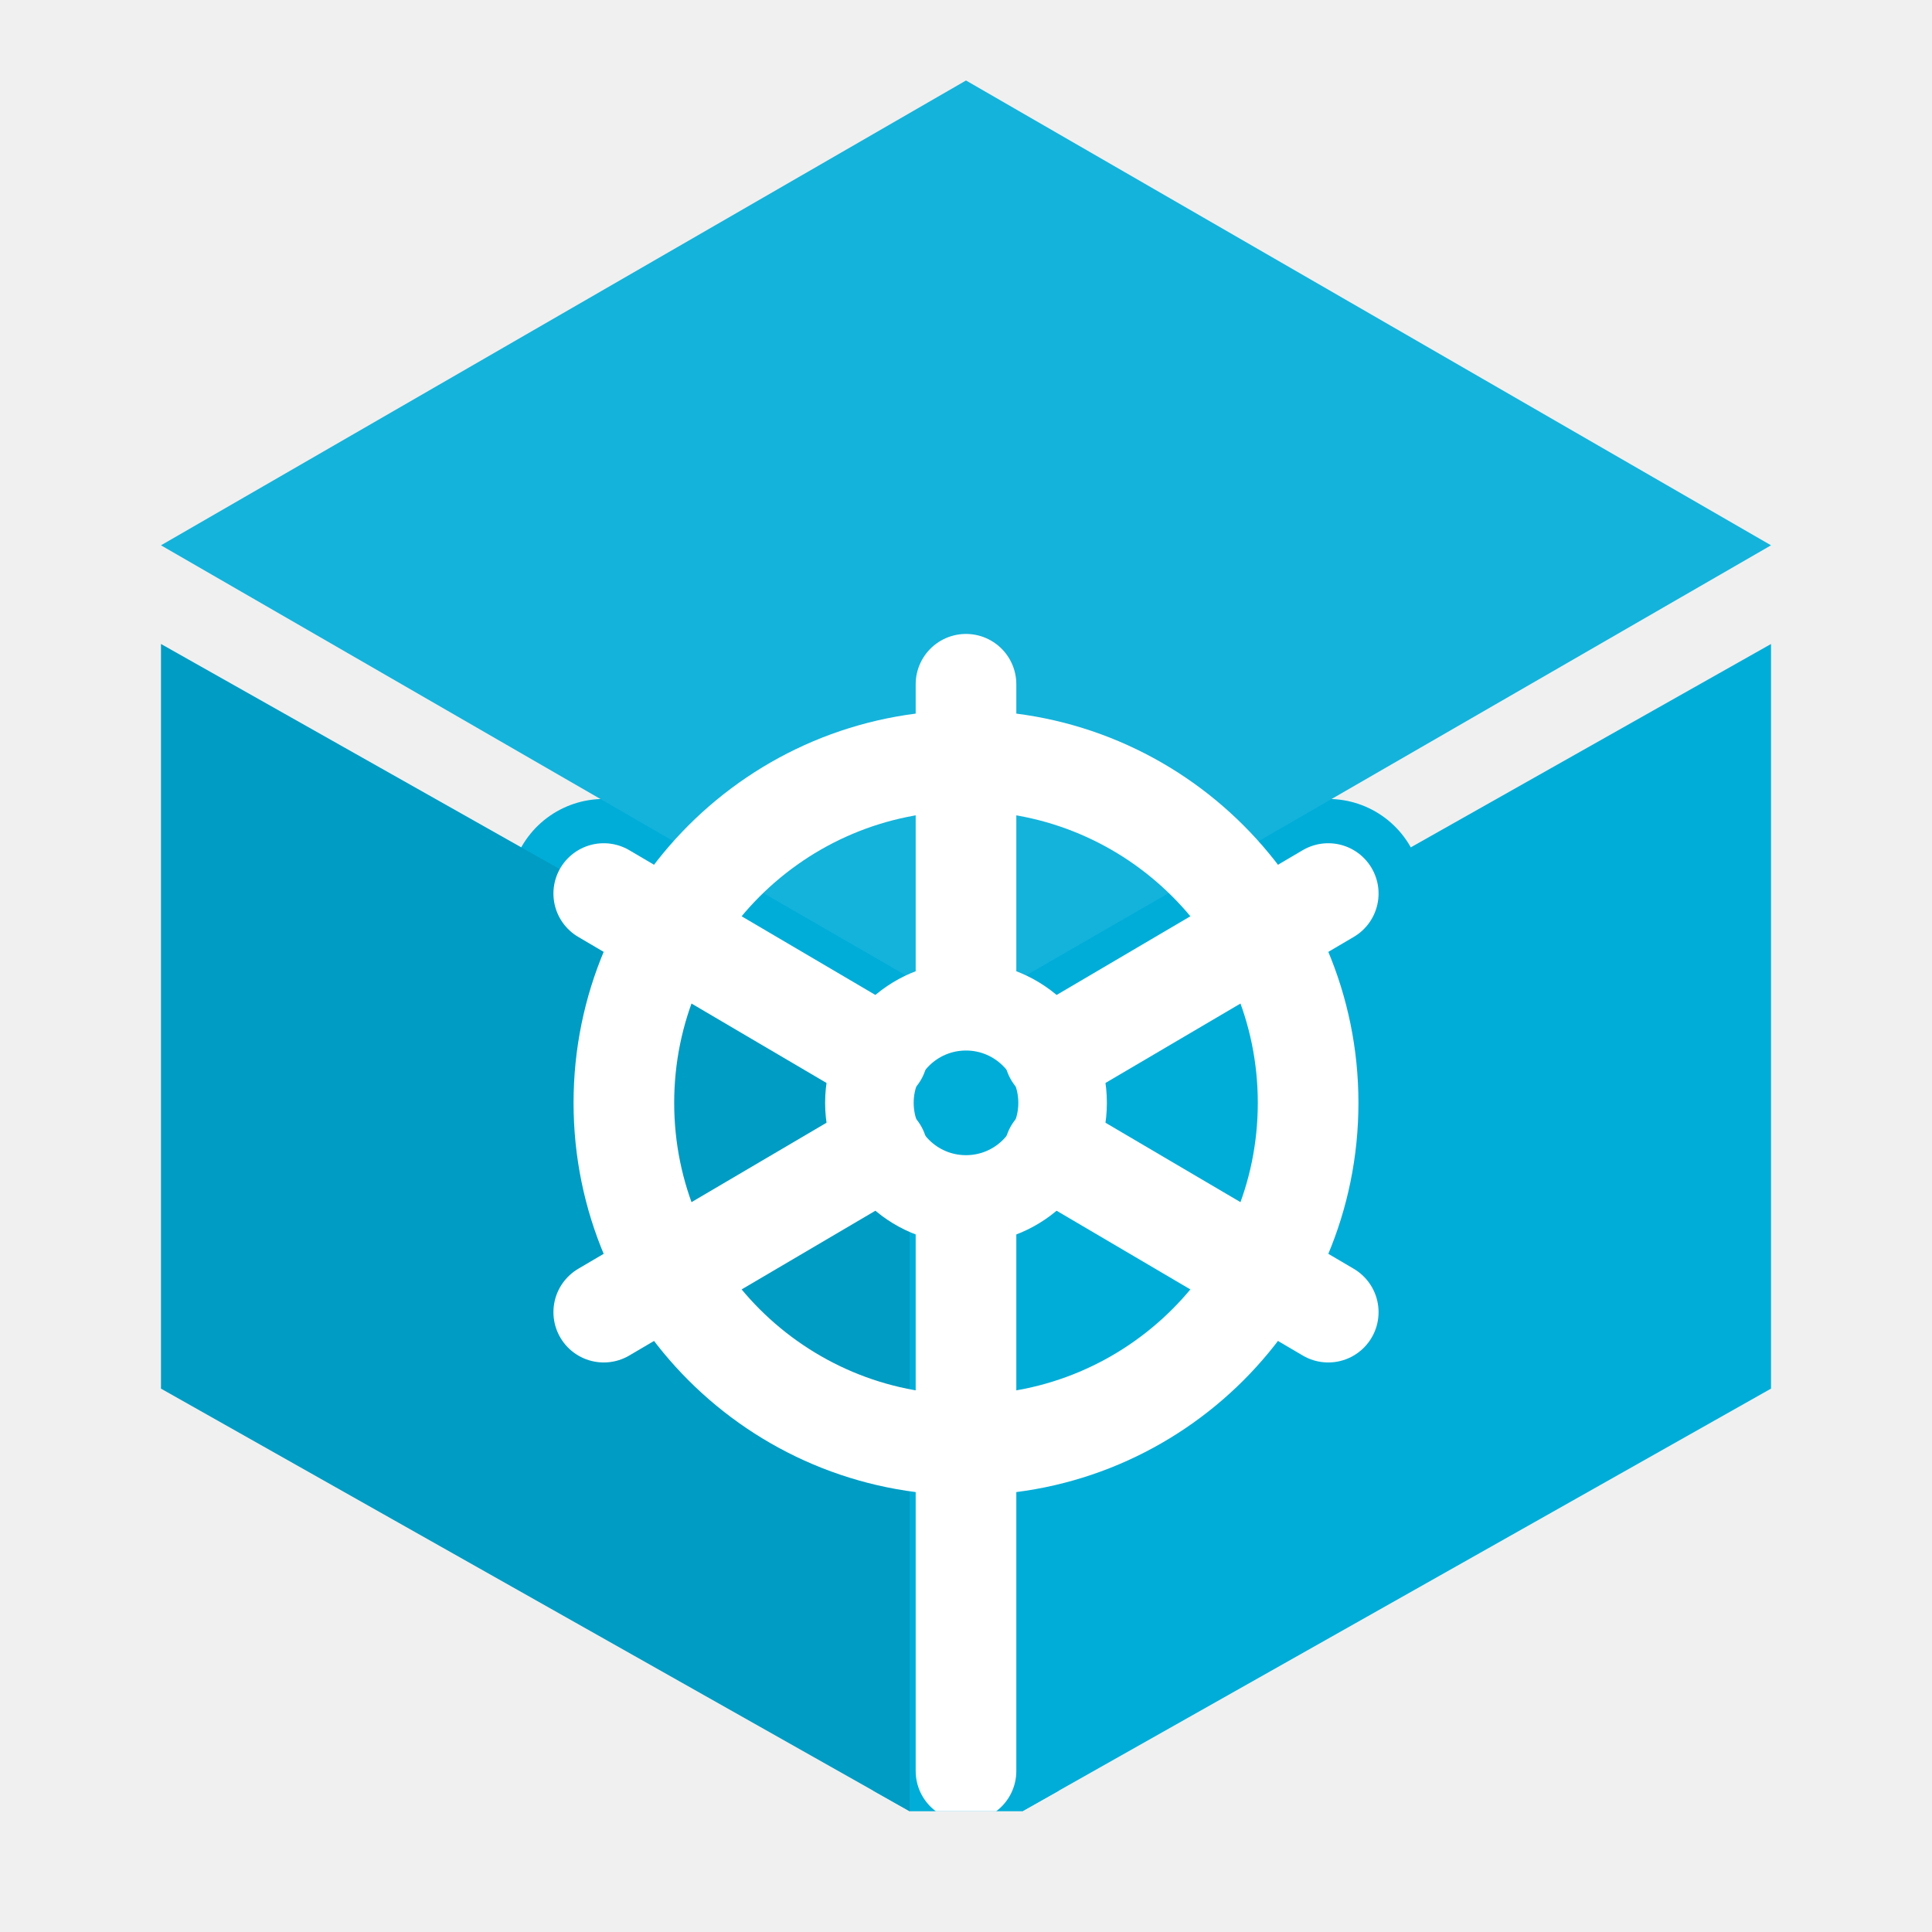
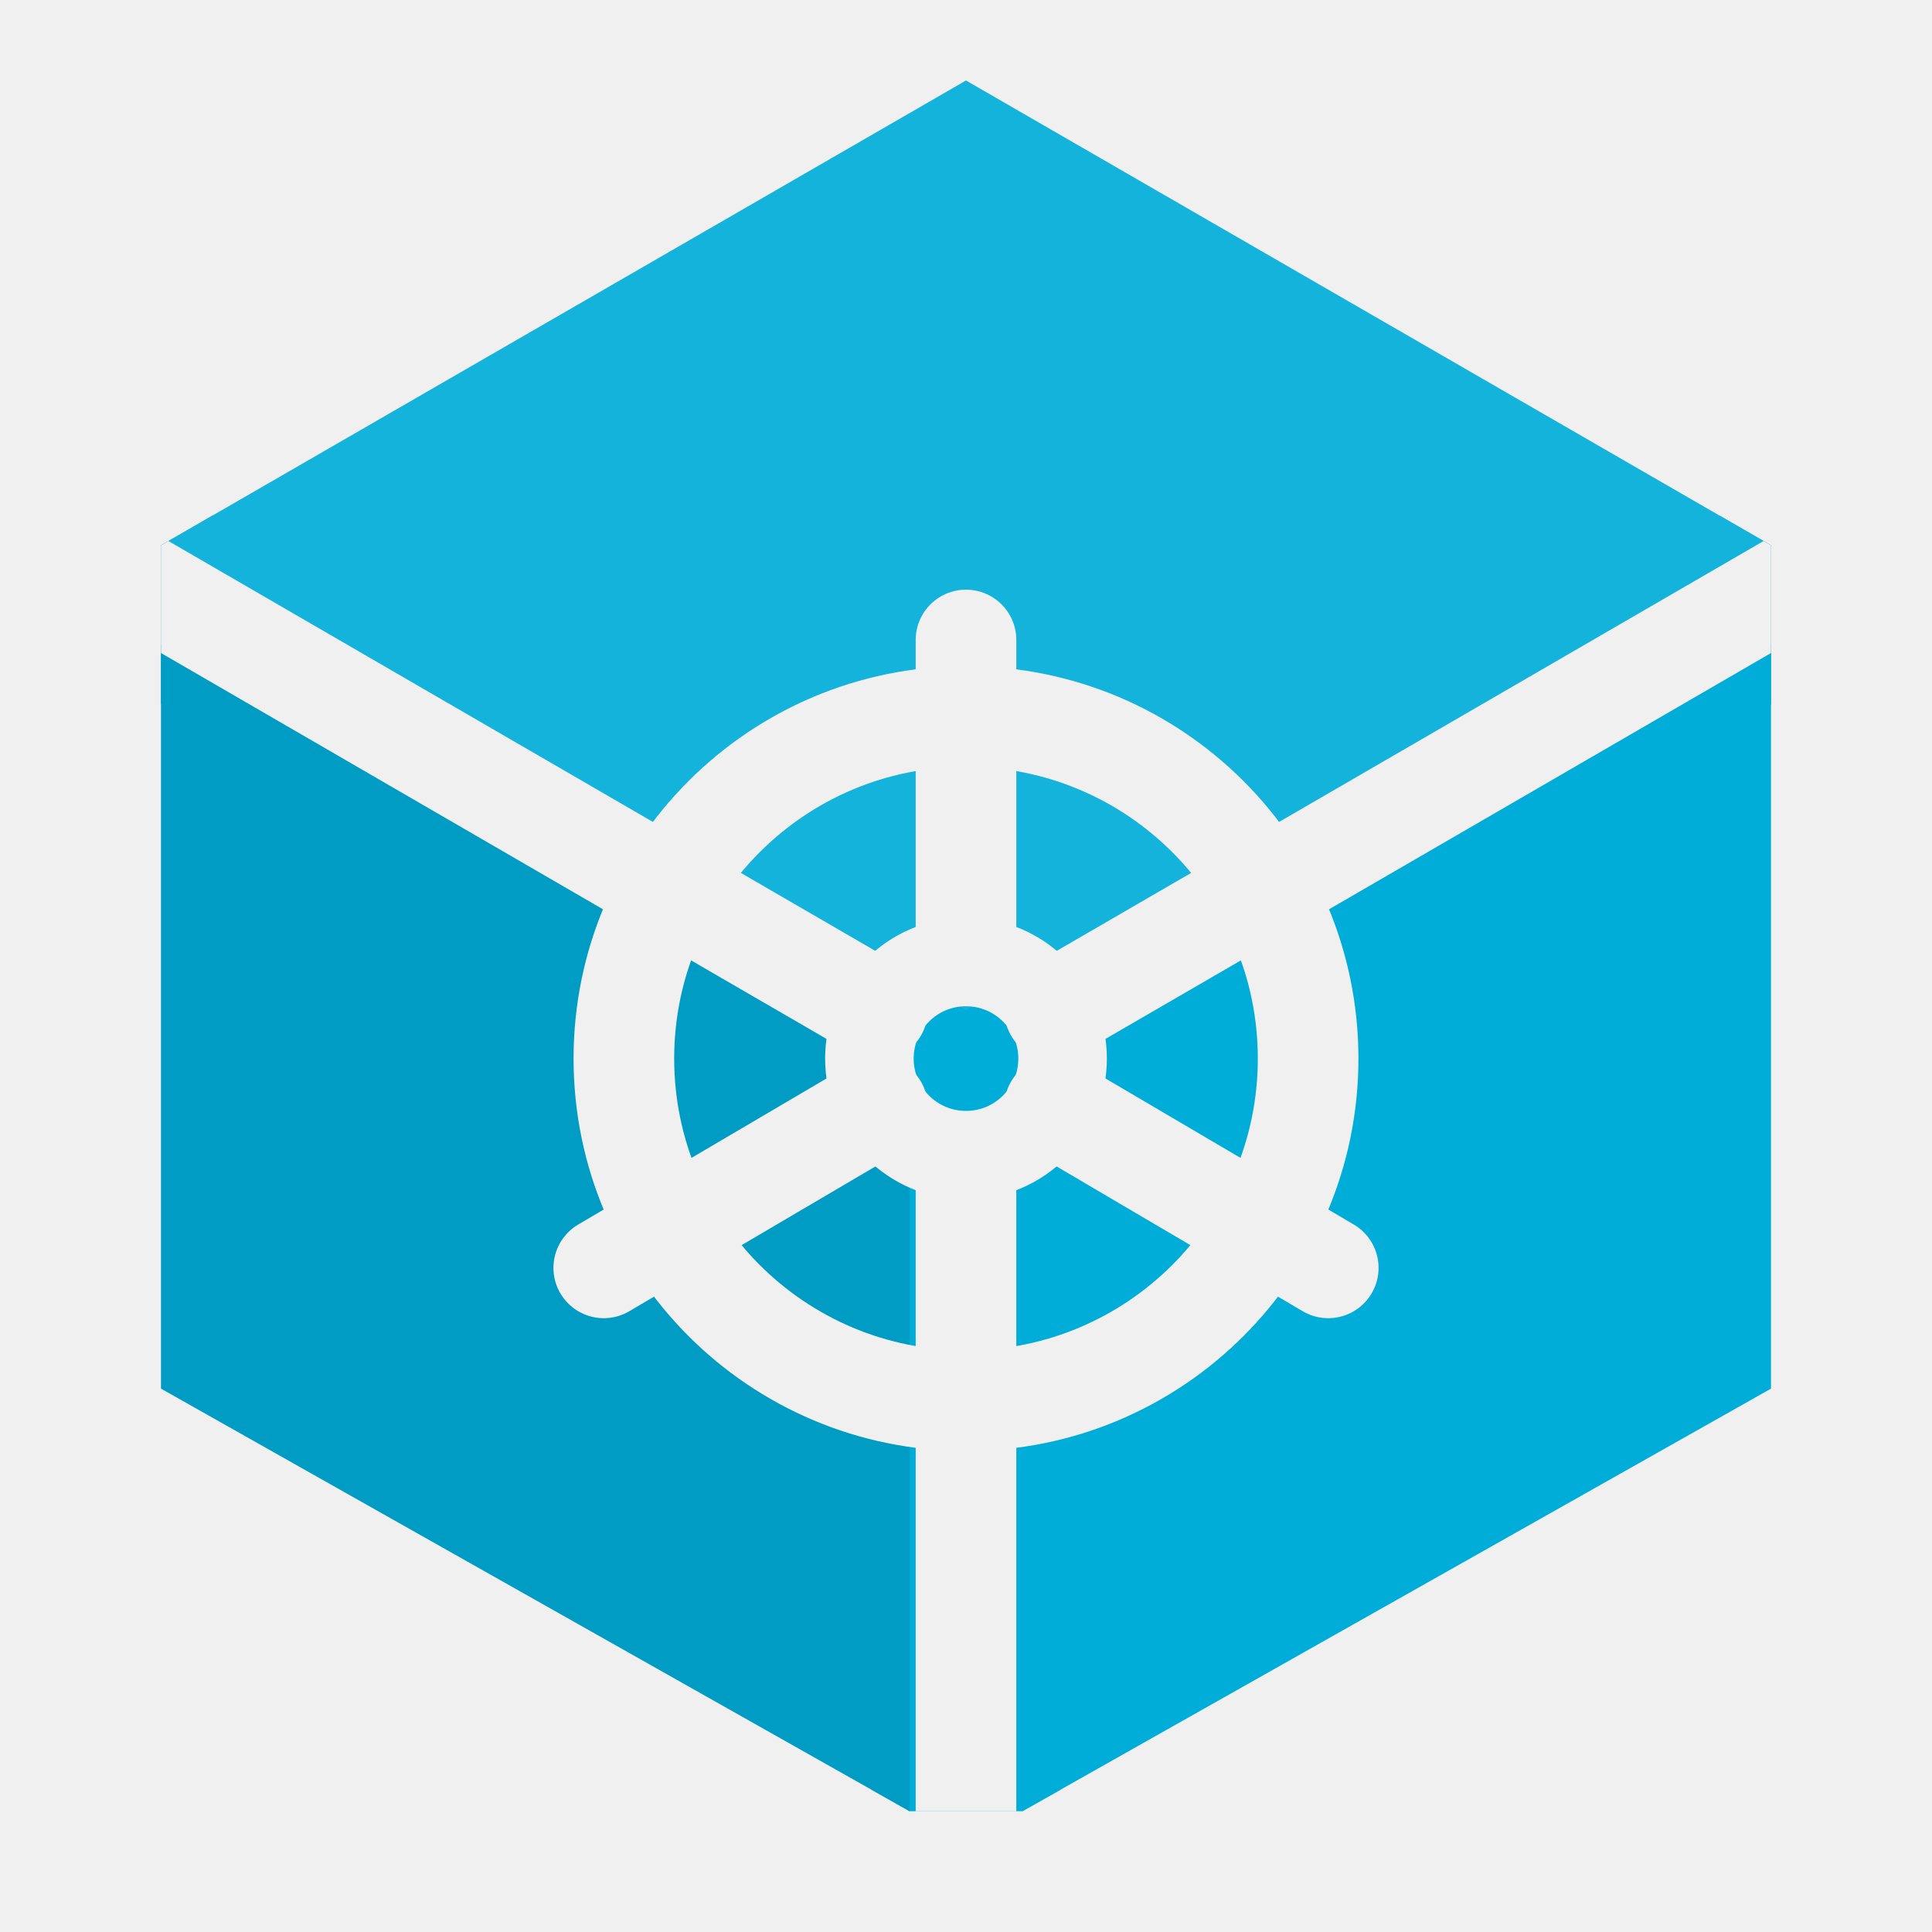
<svg xmlns="http://www.w3.org/2000/svg" viewBox="0 0 24 24" color="#00ADD8" role="img" aria-labelledby="cubrid-kubernetes-operator-title cubrid-kubernetes-operator-desc">
  <clipPath id="cubrid-kubernetes-operator-cube">
    <path d="M 12 1 L 22 6.774 L 22 17.25 L 12.7 22.5 L 11.3 22.5 L 2 17.25 L 2 6.774 Z" />
  </clipPath>
-   <path d="M 12 1 L 22 6.774 L 12 12.547 L 2 6.774 Z" fill="currentColor" />
-   <path d="M 2 8 L 11.3 13.25 L 11.3 22.5 L 2 17.25 Z" fill="currentColor" />
-   <path d="M 12.7 13.25 L 22 8 L 22 17.25 L 12.7 22.5 Z" fill="currentColor" />
-   <g clip-path="url(#cubrid-kubernetes-operator-cube)">
-     <circle cx="12" cy="13.7" r="4.25" fill="currentColor" stroke="currentColor" stroke-width="2.35" stroke-linejoin="round" />
-     <circle cx="12" cy="13.7" r="1.2" fill="currentColor" stroke="currentColor" stroke-width="2.2" stroke-linejoin="round" />
-     <path d="M 12 8.5 V 12.4 M 12 15 V 22 M 7.5 11.1 L 10.9 13.1 M 13.1 14.3 L 16.5 16.3 M 7.5 16.3 L 10.9 14.3 M 13.1 13.1 L 16.5 11.1" fill="currentColor" stroke="currentColor" stroke-width="2.35" stroke-linecap="round" stroke-linejoin="round" />
-   </g>
-   <path d="M 12 1 L 22 6.774 L 12 12.547 L 2 6.774 Z" fill="#fff" opacity="0.08" />
-   <path d="M 2 8 L 11.3 13.25 L 11.3 22.5 L 2 17.25 Z" fill="#000" opacity="0.10" />
-   <g clip-path="url(#cubrid-kubernetes-operator-cube)">
-     <circle cx="12" cy="13.7" r="4.25" fill="none" stroke="#fff" stroke-width="1.25" />
-     <circle cx="12" cy="13.7" r="1.2" fill="none" stroke="#fff" stroke-width="1.1" />
-     <path d="M 12 8.5 V 12.4 M 12 15 V 22 M 7.5 11.1 L 10.9 13.1 M 13.1 14.3 L 16.5 16.3 M 7.5 16.3 L 10.9 14.3 M 13.1 13.1 L 16.5 11.1" fill="none" stroke="#fff" stroke-width="1.25" stroke-linecap="round" />
+   <mask id="cubrid-kubernetes-operator-knockout" maskUnits="userSpaceOnUse" x="0" y="0" width="24" height="24">
+     <rect width="24" height="24" fill="#fff" />
+     <g clip-path="url(#cubrid-kubernetes-operator-cube)">
+       <circle cx="12" cy="13.15" r="4.25" fill="none" stroke="#000" stroke-width="1.25" />
+       <circle cx="12" cy="13.15" r="1.2" fill="none" stroke="#000" stroke-width="1.1" />
+       <path d="M 12 7.95 V 11.85 M 12 14.45 V 23 M 1 6.81 L 10.9 12.55 M 13.1 13.75 L 16.5 15.75 M 7.5 15.75 L 10.9 13.75 M 13.1 12.55 L 23 6.81" fill="none" stroke="#000" stroke-width="1.25" stroke-linecap="round" />
+     </g>
+   </mask>
+   <g mask="url(#cubrid-kubernetes-operator-knockout)">
+     <path d="M 12 1 L 22 6.774 L 12 12.547 L 2 6.774 Z" fill="currentColor" />
+     <path d="M 2 8 L 11.3 13.25 L 11.3 22.5 L 2 17.25 Z" fill="currentColor" />
+     <path d="M 12.7 13.25 L 22 8 L 22 17.25 L 12.7 22.5 Z" fill="currentColor" />
+     <g clip-path="url(#cubrid-kubernetes-operator-cube)">
+       <circle cx="12" cy="13.15" r="4.25" fill="currentColor" stroke="currentColor" stroke-width="2.35" stroke-linejoin="round" />
+       <circle cx="12" cy="13.15" r="1.2" fill="currentColor" stroke="currentColor" stroke-width="2.2" stroke-linejoin="round" />
+       <path d="M 12 7.95 V 11.85 M 12 14.45 V 23 M 1 6.81 L 10.9 12.55 M 13.1 13.75 L 16.5 15.75 M 7.5 15.75 L 10.9 13.75 M 13.1 12.55 L 23 6.81" fill="currentColor" stroke="currentColor" stroke-width="2.35" stroke-linecap="round" stroke-linejoin="round" />
+     </g>
+     <path d="M 12 1 L 22 6.774 L 12 12.547 L 2 6.774 Z" fill="#fff" opacity="0.08" />
+     <path d="M 2 8 L 11.3 13.25 L 11.3 22.5 L 2 17.25 Z" fill="#000" opacity="0.10" />
  </g>
</svg>
